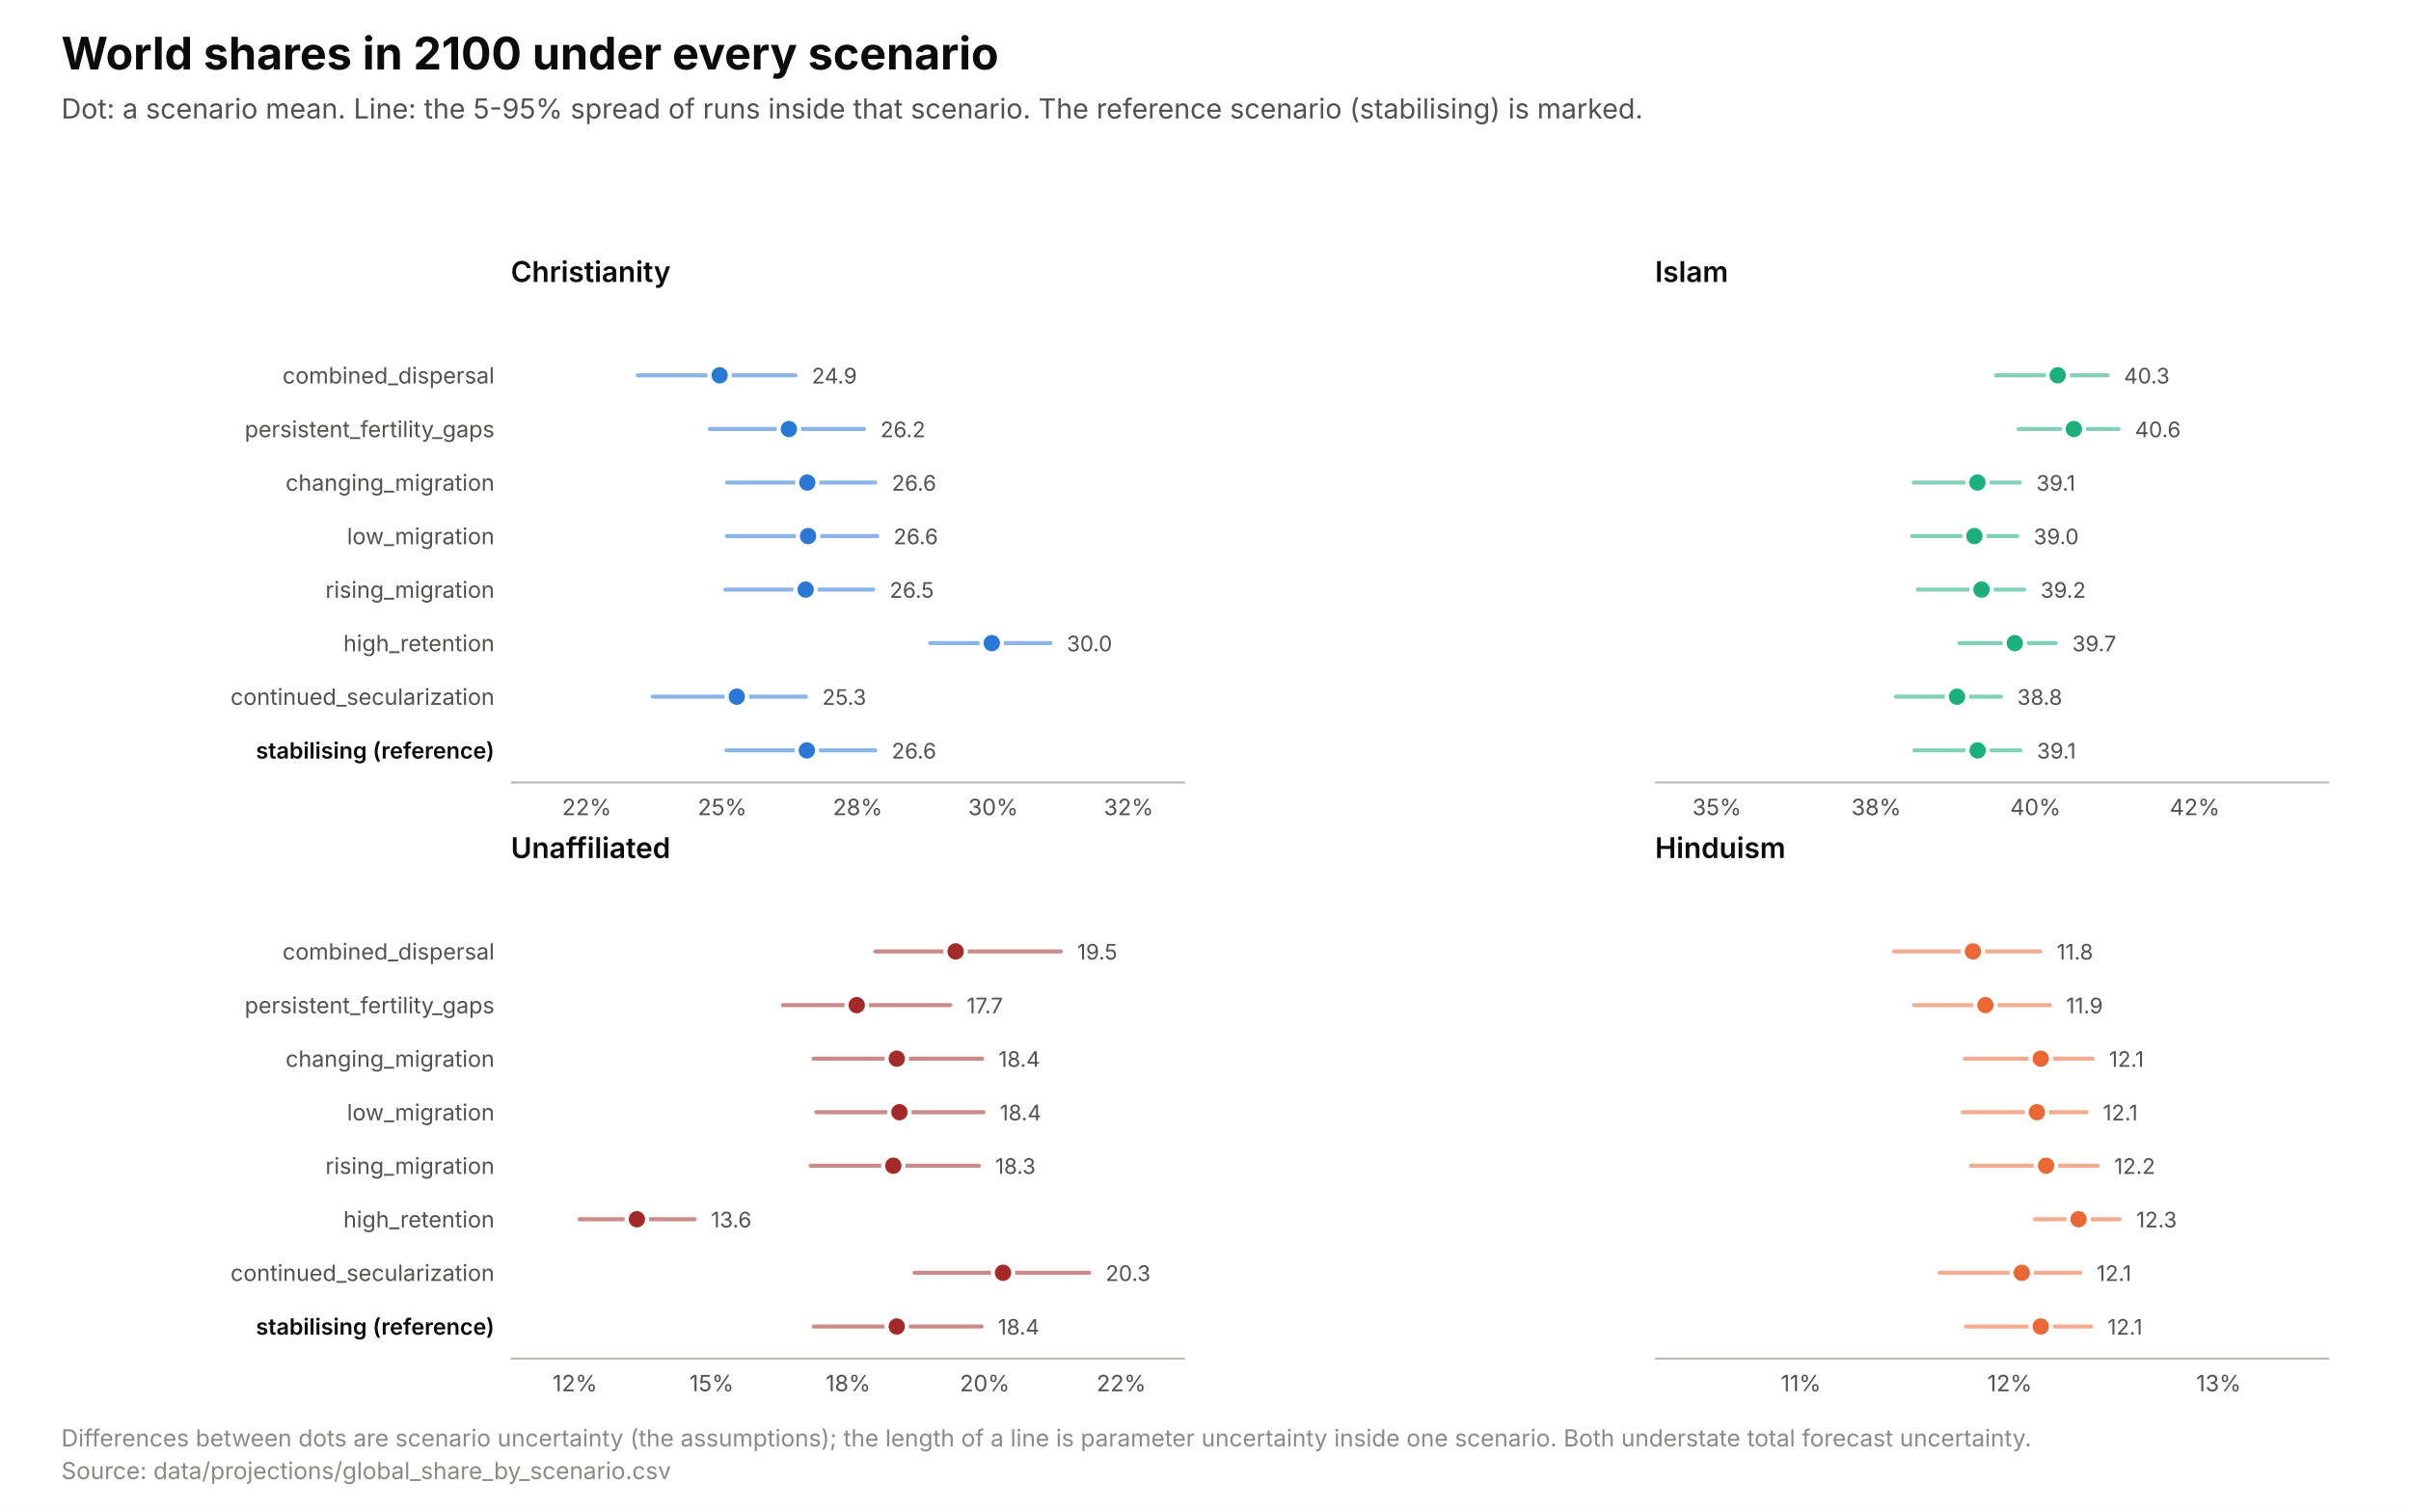
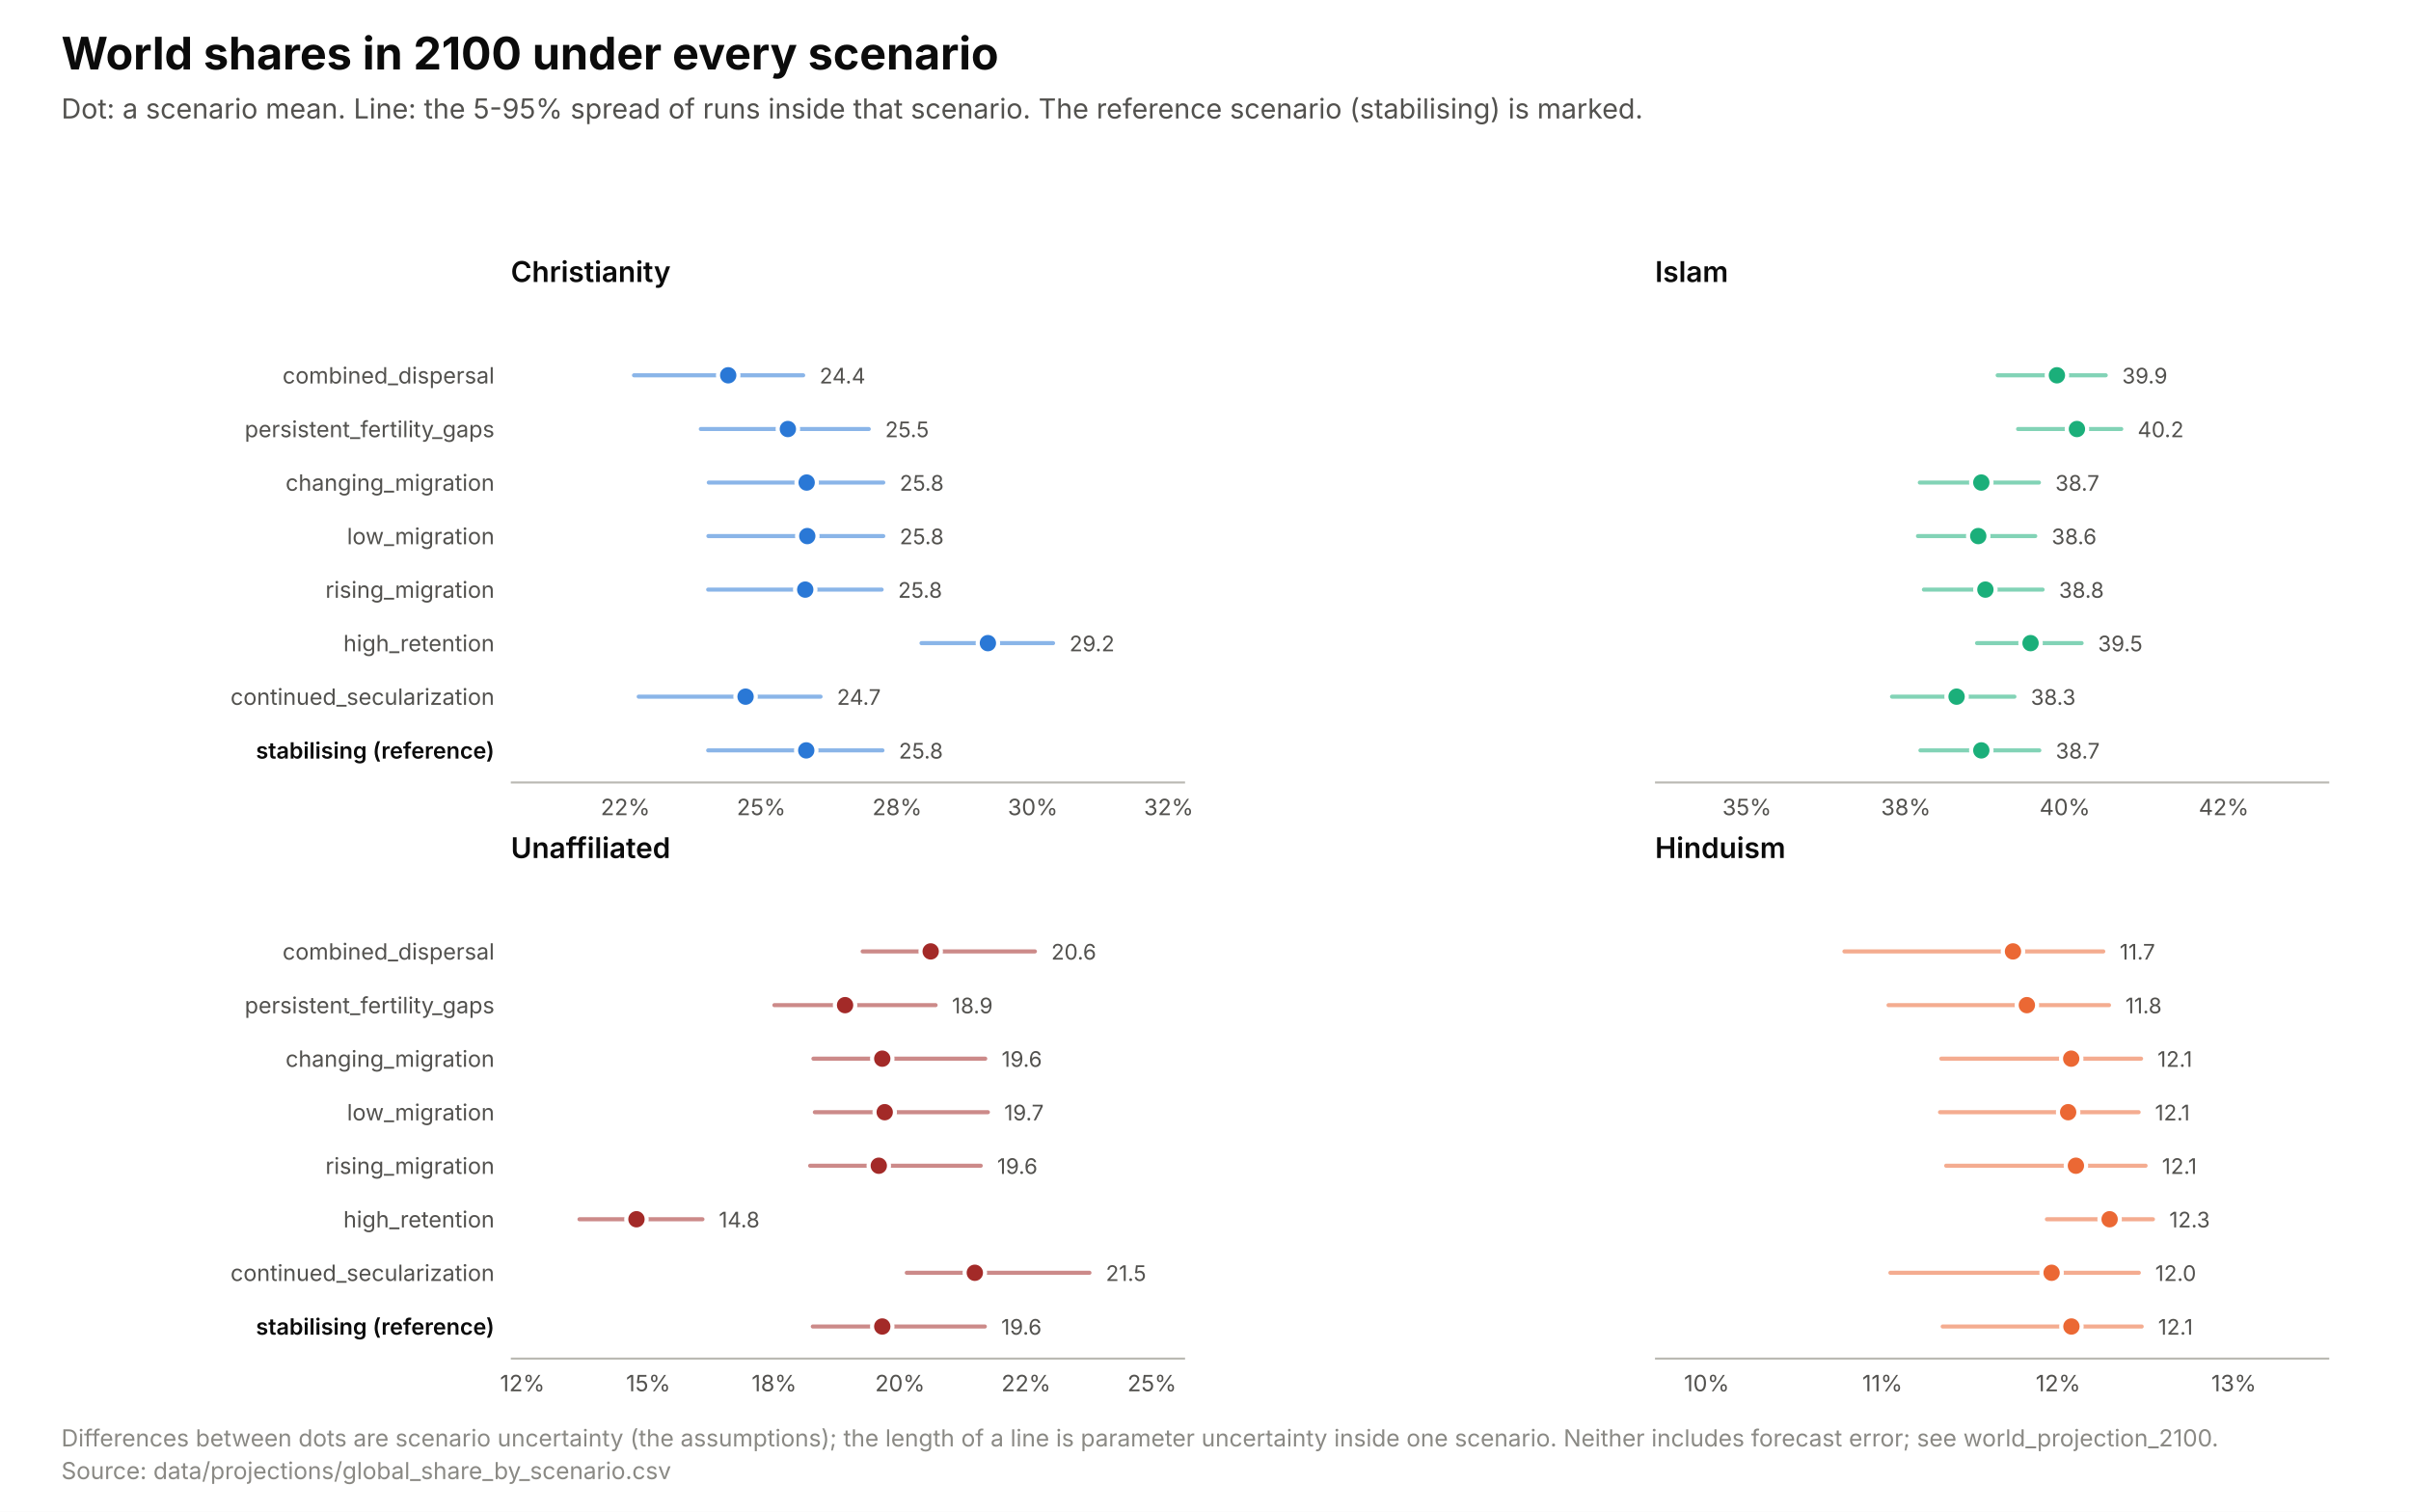
<svg xmlns="http://www.w3.org/2000/svg" viewBox="0 0 1180 740" role="img" font-family="system-ui,-apple-system,Segoe UI,sans-serif">
  <rect width="100%" height="100%" fill="#ffffff" />
  <text x="30" y="34" font-size="22" font-weight="700" fill="#0b0b0b">World shares in 2100 under every scenario</text>
  <text x="30" y="58" font-size="13.5" fill="#52514e">Dot: a scenario mean. Line: the 5-95% spread of runs inside that scenario. The reference scenario (stabilising) is marked.</text>
  <text x="250.0" y="138.0" font-size="14" fill="#0b0b0b" text-anchor="start" font-weight="600">Christianity</text>
-   <text x="287.2" y="399.0" font-size="11" fill="#52514e" text-anchor="middle">22%</text>
-   <text x="353.5" y="399.0" font-size="11" fill="#52514e" text-anchor="middle">25%</text>
-   <text x="419.8" y="399.0" font-size="11" fill="#52514e" text-anchor="middle">28%</text>
-   <text x="486.1" y="399.0" font-size="11" fill="#52514e" text-anchor="middle">30%</text>
-   <text x="552.4" y="399.0" font-size="11" fill="#52514e" text-anchor="middle">32%</text>
+   <text x="306.1" y="399.0" font-size="11" fill="#52514e" text-anchor="middle">22%</text>
+   <text x="372.6" y="399.0" font-size="11" fill="#52514e" text-anchor="middle">25%</text>
+   <text x="439.1" y="399.0" font-size="11" fill="#52514e" text-anchor="middle">28%</text>
+   <text x="505.5" y="399.0" font-size="11" fill="#52514e" text-anchor="middle">30%</text>
+   <text x="572.0" y="399.0" font-size="11" fill="#52514e" text-anchor="middle">32%</text>
  <line x1="250.0" y1="383.0" x2="580.0" y2="383.0" stroke="#b9b8b2" stroke-width="1" />
-   <line x1="355.5" y1="367.3" x2="428.4" y2="367.3" stroke="#2a78d6" stroke-width="2.0" stroke-linecap="round" opacity="0.55" />
-   <g>
-     <circle cx="394.9" cy="367.3" r="5" fill="#2a78d6" stroke="#ffffff" stroke-width="2" />
-     <circle cx="394.9" cy="367.3" r="12" fill="transparent" />
+   <line x1="346.6" y1="367.3" x2="431.9" y2="367.3" stroke="#2a78d6" stroke-width="2.0" stroke-linecap="round" opacity="0.55" />
+   <g>
+     <circle cx="394.6" cy="367.3" r="5" fill="#2a78d6" stroke="#ffffff" stroke-width="2" />
+     <circle cx="394.6" cy="367.3" r="12" fill="transparent" />
  </g>
  <text x="242.0" y="371.3" font-size="11" fill="#0b0b0b" text-anchor="end" font-weight="600">stabilising (reference)</text>
-   <text x="436.4" y="371.3" font-size="10.5" fill="#52514e" text-anchor="start">26.6</text>
-   <line x1="319.5" y1="341.0" x2="394.4" y2="341.0" stroke="#2a78d6" stroke-width="2.0" stroke-linecap="round" opacity="0.55" />
-   <g>
-     <circle cx="360.6" cy="341.0" r="5" fill="#2a78d6" stroke="#ffffff" stroke-width="2" />
-     <circle cx="360.6" cy="341.0" r="12" fill="transparent" />
+   <text x="439.9" y="371.3" font-size="10.5" fill="#52514e" text-anchor="start">25.8</text>
+   <line x1="312.6" y1="341.0" x2="401.6" y2="341.0" stroke="#2a78d6" stroke-width="2.0" stroke-linecap="round" opacity="0.55" />
+   <g>
+     <circle cx="364.9" cy="341.0" r="5" fill="#2a78d6" stroke="#ffffff" stroke-width="2" />
+     <circle cx="364.9" cy="341.0" r="12" fill="transparent" />
  </g>
  <text x="242.0" y="345.0" font-size="11" fill="#52514e" text-anchor="end">continued_secularization</text>
-   <text x="402.4" y="345.0" font-size="10.5" fill="#52514e" text-anchor="start">25.3</text>
-   <line x1="455.2" y1="314.8" x2="514.1" y2="314.8" stroke="#2a78d6" stroke-width="2.0" stroke-linecap="round" opacity="0.55" />
-   <g>
-     <circle cx="485.4" cy="314.8" r="5" fill="#2a78d6" stroke="#ffffff" stroke-width="2" />
-     <circle cx="485.4" cy="314.8" r="12" fill="transparent" />
+   <text x="409.6" y="345.0" font-size="10.5" fill="#52514e" text-anchor="start">24.7</text>
+   <line x1="451.0" y1="314.8" x2="515.4" y2="314.8" stroke="#2a78d6" stroke-width="2.0" stroke-linecap="round" opacity="0.55" />
+   <g>
+     <circle cx="483.5" cy="314.8" r="5" fill="#2a78d6" stroke="#ffffff" stroke-width="2" />
+     <circle cx="483.5" cy="314.8" r="12" fill="transparent" />
  </g>
  <text x="242.0" y="318.8" font-size="11" fill="#52514e" text-anchor="end">high_retention</text>
-   <text x="522.1" y="318.8" font-size="10.5" fill="#52514e" text-anchor="start">30.0</text>
-   <line x1="355.0" y1="288.6" x2="427.4" y2="288.6" stroke="#2a78d6" stroke-width="2.0" stroke-linecap="round" opacity="0.55" />
-   <g>
-     <circle cx="394.3" cy="288.6" r="5" fill="#2a78d6" stroke="#ffffff" stroke-width="2" />
-     <circle cx="394.3" cy="288.6" r="12" fill="transparent" />
+   <text x="523.4" y="318.8" font-size="10.5" fill="#52514e" text-anchor="start">29.2</text>
+   <line x1="346.6" y1="288.6" x2="431.5" y2="288.6" stroke="#2a78d6" stroke-width="2.0" stroke-linecap="round" opacity="0.55" />
+   <g>
+     <circle cx="394.1" cy="288.6" r="5" fill="#2a78d6" stroke="#ffffff" stroke-width="2" />
+     <circle cx="394.1" cy="288.6" r="12" fill="transparent" />
  </g>
  <text x="242.0" y="292.6" font-size="11" fill="#52514e" text-anchor="end">rising_migration</text>
-   <text x="435.4" y="292.6" font-size="10.5" fill="#52514e" text-anchor="start">26.5</text>
-   <line x1="355.8" y1="262.4" x2="429.3" y2="262.4" stroke="#2a78d6" stroke-width="2.0" stroke-linecap="round" opacity="0.55" />
-   <g>
-     <circle cx="395.5" cy="262.4" r="5" fill="#2a78d6" stroke="#ffffff" stroke-width="2" />
-     <circle cx="395.5" cy="262.4" r="12" fill="transparent" />
+   <text x="439.5" y="292.6" font-size="10.5" fill="#52514e" text-anchor="start">25.8</text>
+   <line x1="346.7" y1="262.4" x2="432.3" y2="262.4" stroke="#2a78d6" stroke-width="2.0" stroke-linecap="round" opacity="0.55" />
+   <g>
+     <circle cx="395.1" cy="262.4" r="5" fill="#2a78d6" stroke="#ffffff" stroke-width="2" />
+     <circle cx="395.1" cy="262.4" r="12" fill="transparent" />
  </g>
  <text x="242.0" y="266.4" font-size="11" fill="#52514e" text-anchor="end">low_migration</text>
-   <text x="437.3" y="266.4" font-size="10.5" fill="#52514e" text-anchor="start">26.6</text>
-   <line x1="355.9" y1="236.2" x2="428.4" y2="236.2" stroke="#2a78d6" stroke-width="2.0" stroke-linecap="round" opacity="0.55" />
-   <g>
-     <circle cx="395.1" cy="236.2" r="5" fill="#2a78d6" stroke="#ffffff" stroke-width="2" />
-     <circle cx="395.1" cy="236.2" r="12" fill="transparent" />
+   <text x="440.3" y="266.4" font-size="10.5" fill="#52514e" text-anchor="start">25.8</text>
+   <line x1="346.9" y1="236.2" x2="432.3" y2="236.2" stroke="#2a78d6" stroke-width="2.0" stroke-linecap="round" opacity="0.55" />
+   <g>
+     <circle cx="394.8" cy="236.2" r="5" fill="#2a78d6" stroke="#ffffff" stroke-width="2" />
+     <circle cx="394.8" cy="236.2" r="12" fill="transparent" />
  </g>
  <text x="242.0" y="240.2" font-size="11" fill="#52514e" text-anchor="end">changing_migration</text>
-   <text x="436.4" y="240.2" font-size="10.5" fill="#52514e" text-anchor="start">26.6</text>
-   <line x1="347.4" y1="210.0" x2="422.9" y2="210.0" stroke="#2a78d6" stroke-width="2.0" stroke-linecap="round" opacity="0.55" />
-   <g>
-     <circle cx="386.1" cy="210.0" r="5" fill="#2a78d6" stroke="#ffffff" stroke-width="2" />
-     <circle cx="386.1" cy="210.0" r="12" fill="transparent" />
+   <text x="440.3" y="240.2" font-size="10.5" fill="#52514e" text-anchor="start">25.8</text>
+   <line x1="343.0" y1="210.0" x2="425.2" y2="210.0" stroke="#2a78d6" stroke-width="2.0" stroke-linecap="round" opacity="0.55" />
+   <g>
+     <circle cx="385.6" cy="210.0" r="5" fill="#2a78d6" stroke="#ffffff" stroke-width="2" />
+     <circle cx="385.6" cy="210.0" r="12" fill="transparent" />
  </g>
  <text x="242.0" y="214.0" font-size="11" fill="#52514e" text-anchor="end">persistent_fertility_gaps</text>
-   <text x="430.9" y="214.0" font-size="10.5" fill="#52514e" text-anchor="start">26.2</text>
-   <line x1="312.2" y1="183.7" x2="389.3" y2="183.7" stroke="#2a78d6" stroke-width="2.0" stroke-linecap="round" opacity="0.55" />
-   <g>
-     <circle cx="352.2" cy="183.7" r="5" fill="#2a78d6" stroke="#ffffff" stroke-width="2" />
-     <circle cx="352.2" cy="183.7" r="12" fill="transparent" />
+   <text x="433.2" y="214.0" font-size="10.5" fill="#52514e" text-anchor="start">25.5</text>
+   <line x1="310.3" y1="183.7" x2="393.1" y2="183.7" stroke="#2a78d6" stroke-width="2.0" stroke-linecap="round" opacity="0.55" />
+   <g>
+     <circle cx="356.4" cy="183.7" r="5" fill="#2a78d6" stroke="#ffffff" stroke-width="2" />
+     <circle cx="356.4" cy="183.7" r="12" fill="transparent" />
  </g>
  <text x="242.0" y="187.7" font-size="11" fill="#52514e" text-anchor="end">combined_dispersal</text>
-   <text x="397.3" y="187.7" font-size="10.5" fill="#52514e" text-anchor="start">24.9</text>
+   <text x="401.1" y="187.7" font-size="10.5" fill="#52514e" text-anchor="start">24.4</text>
  <text x="810.0" y="138.0" font-size="14" fill="#0b0b0b" text-anchor="start" font-weight="600">Islam</text>
-   <text x="840.3" y="399.0" font-size="11" fill="#52514e" text-anchor="middle">35%</text>
-   <text x="918.3" y="399.0" font-size="11" fill="#52514e" text-anchor="middle">38%</text>
-   <text x="996.2" y="399.0" font-size="11" fill="#52514e" text-anchor="middle">40%</text>
-   <text x="1074.2" y="399.0" font-size="11" fill="#52514e" text-anchor="middle">42%</text>
+   <text x="855.0" y="399.0" font-size="11" fill="#52514e" text-anchor="middle">35%</text>
+   <text x="932.8" y="399.0" font-size="11" fill="#52514e" text-anchor="middle">38%</text>
+   <text x="1010.6" y="399.0" font-size="11" fill="#52514e" text-anchor="middle">40%</text>
+   <text x="1088.4" y="399.0" font-size="11" fill="#52514e" text-anchor="middle">42%</text>
  <line x1="810.0" y1="383.0" x2="1140.0" y2="383.0" stroke="#b9b8b2" stroke-width="1" />
-   <line x1="937.0" y1="367.3" x2="988.9" y2="367.3" stroke="#1baf7a" stroke-width="2.0" stroke-linecap="round" opacity="0.55" />
-   <g>
-     <circle cx="967.9" cy="367.3" r="5" fill="#1baf7a" stroke="#ffffff" stroke-width="2" />
-     <circle cx="967.9" cy="367.3" r="12" fill="transparent" />
-   </g>
-   <text x="996.9" y="371.3" font-size="10.5" fill="#52514e" text-anchor="start">39.1</text>
-   <line x1="927.9" y1="341.0" x2="979.3" y2="341.0" stroke="#1baf7a" stroke-width="2.0" stroke-linecap="round" opacity="0.55" />
-   <g>
-     <circle cx="957.8" cy="341.0" r="5" fill="#1baf7a" stroke="#ffffff" stroke-width="2" />
-     <circle cx="957.8" cy="341.0" r="12" fill="transparent" />
-   </g>
-   <text x="987.3" y="345.0" font-size="10.5" fill="#52514e" text-anchor="start">38.8</text>
-   <line x1="958.9" y1="314.8" x2="1006.2" y2="314.8" stroke="#1baf7a" stroke-width="2.0" stroke-linecap="round" opacity="0.55" />
-   <g>
-     <circle cx="986.1" cy="314.8" r="5" fill="#1baf7a" stroke="#ffffff" stroke-width="2" />
-     <circle cx="986.1" cy="314.8" r="12" fill="transparent" />
-   </g>
-   <text x="1014.2" y="318.8" font-size="10.5" fill="#52514e" text-anchor="start">39.7</text>
-   <line x1="938.6" y1="288.6" x2="990.7" y2="288.6" stroke="#1baf7a" stroke-width="2.0" stroke-linecap="round" opacity="0.55" />
-   <g>
-     <circle cx="969.8" cy="288.6" r="5" fill="#1baf7a" stroke="#ffffff" stroke-width="2" />
-     <circle cx="969.8" cy="288.6" r="12" fill="transparent" />
-   </g>
-   <text x="998.7" y="292.6" font-size="10.5" fill="#52514e" text-anchor="start">39.2</text>
-   <line x1="935.8" y1="262.4" x2="987.3" y2="262.4" stroke="#1baf7a" stroke-width="2.0" stroke-linecap="round" opacity="0.55" />
-   <g>
-     <circle cx="966.3" cy="262.4" r="5" fill="#1baf7a" stroke="#ffffff" stroke-width="2" />
-     <circle cx="966.3" cy="262.4" r="12" fill="transparent" />
-   </g>
-   <text x="995.3" y="266.4" font-size="10.5" fill="#52514e" text-anchor="start">39.0</text>
-   <line x1="936.6" y1="236.2" x2="988.6" y2="236.2" stroke="#1baf7a" stroke-width="2.0" stroke-linecap="round" opacity="0.55" />
-   <g>
-     <circle cx="967.8" cy="236.2" r="5" fill="#1baf7a" stroke="#ffffff" stroke-width="2" />
-     <circle cx="967.8" cy="236.2" r="12" fill="transparent" />
-   </g>
-   <text x="996.6" y="240.2" font-size="10.5" fill="#52514e" text-anchor="start">39.1</text>
-   <line x1="987.9" y1="210.0" x2="1036.9" y2="210.0" stroke="#1baf7a" stroke-width="2.0" stroke-linecap="round" opacity="0.55" />
-   <g>
-     <circle cx="1015.0" cy="210.0" r="5" fill="#1baf7a" stroke="#ffffff" stroke-width="2" />
-     <circle cx="1015.0" cy="210.0" r="12" fill="transparent" />
-   </g>
-   <text x="1044.9" y="214.0" font-size="10.5" fill="#52514e" text-anchor="start">40.6</text>
-   <line x1="976.9" y1="183.7" x2="1031.5" y2="183.7" stroke="#1baf7a" stroke-width="2.0" stroke-linecap="round" opacity="0.55" />
-   <g>
-     <circle cx="1007.1" cy="183.7" r="5" fill="#1baf7a" stroke="#ffffff" stroke-width="2" />
-     <circle cx="1007.1" cy="183.7" r="12" fill="transparent" />
-   </g>
-   <text x="1039.5" y="187.7" font-size="10.5" fill="#52514e" text-anchor="start">40.3</text>
+   <line x1="939.9" y1="367.3" x2="998.1" y2="367.3" stroke="#1baf7a" stroke-width="2.0" stroke-linecap="round" opacity="0.55" />
+   <g>
+     <circle cx="969.7" cy="367.3" r="5" fill="#1baf7a" stroke="#ffffff" stroke-width="2" />
+     <circle cx="969.7" cy="367.3" r="12" fill="transparent" />
+   </g>
+   <text x="1006.1" y="371.3" font-size="10.5" fill="#52514e" text-anchor="start">38.7</text>
+   <line x1="926.0" y1="341.0" x2="985.9" y2="341.0" stroke="#1baf7a" stroke-width="2.0" stroke-linecap="round" opacity="0.55" />
+   <g>
+     <circle cx="957.6" cy="341.0" r="5" fill="#1baf7a" stroke="#ffffff" stroke-width="2" />
+     <circle cx="957.6" cy="341.0" r="12" fill="transparent" />
+   </g>
+   <text x="993.9" y="345.0" font-size="10.5" fill="#52514e" text-anchor="start">38.3</text>
+   <line x1="967.6" y1="314.8" x2="1018.8" y2="314.8" stroke="#1baf7a" stroke-width="2.0" stroke-linecap="round" opacity="0.55" />
+   <g>
+     <circle cx="993.8" cy="314.8" r="5" fill="#1baf7a" stroke="#ffffff" stroke-width="2" />
+     <circle cx="993.8" cy="314.8" r="12" fill="transparent" />
+   </g>
+   <text x="1026.8" y="318.8" font-size="10.5" fill="#52514e" text-anchor="start">39.5</text>
+   <line x1="941.6" y1="288.6" x2="999.7" y2="288.6" stroke="#1baf7a" stroke-width="2.0" stroke-linecap="round" opacity="0.55" />
+   <g>
+     <circle cx="971.7" cy="288.6" r="5" fill="#1baf7a" stroke="#ffffff" stroke-width="2" />
+     <circle cx="971.7" cy="288.6" r="12" fill="transparent" />
+   </g>
+   <text x="1007.7" y="292.6" font-size="10.5" fill="#52514e" text-anchor="start">38.8</text>
+   <line x1="938.7" y1="262.4" x2="996.1" y2="262.4" stroke="#1baf7a" stroke-width="2.0" stroke-linecap="round" opacity="0.55" />
+   <g>
+     <circle cx="968.2" cy="262.4" r="5" fill="#1baf7a" stroke="#ffffff" stroke-width="2" />
+     <circle cx="968.2" cy="262.4" r="12" fill="transparent" />
+   </g>
+   <text x="1004.1" y="266.4" font-size="10.5" fill="#52514e" text-anchor="start">38.6</text>
+   <line x1="939.6" y1="236.2" x2="997.9" y2="236.2" stroke="#1baf7a" stroke-width="2.0" stroke-linecap="round" opacity="0.55" />
+   <g>
+     <circle cx="969.7" cy="236.2" r="5" fill="#1baf7a" stroke="#ffffff" stroke-width="2" />
+     <circle cx="969.7" cy="236.2" r="12" fill="transparent" />
+   </g>
+   <text x="1005.9" y="240.2" font-size="10.5" fill="#52514e" text-anchor="start">38.7</text>
+   <line x1="987.7" y1="210.0" x2="1038.2" y2="210.0" stroke="#1baf7a" stroke-width="2.0" stroke-linecap="round" opacity="0.55" />
+   <g>
+     <circle cx="1016.5" cy="210.0" r="5" fill="#1baf7a" stroke="#ffffff" stroke-width="2" />
+     <circle cx="1016.5" cy="210.0" r="12" fill="transparent" />
+   </g>
+   <text x="1046.2" y="214.0" font-size="10.5" fill="#52514e" text-anchor="start">40.2</text>
+   <line x1="977.7" y1="183.7" x2="1030.6" y2="183.7" stroke="#1baf7a" stroke-width="2.0" stroke-linecap="round" opacity="0.55" />
+   <g>
+     <circle cx="1006.7" cy="183.7" r="5" fill="#1baf7a" stroke="#ffffff" stroke-width="2" />
+     <circle cx="1006.7" cy="183.7" r="12" fill="transparent" />
+   </g>
+   <text x="1038.6" y="187.7" font-size="10.5" fill="#52514e" text-anchor="start">39.9</text>
  <text x="250.0" y="420.0" font-size="14" fill="#0b0b0b" text-anchor="start" font-weight="600">Unaffiliated</text>
-   <text x="281.4" y="681.0" font-size="11" fill="#52514e" text-anchor="middle">12%</text>
-   <text x="348.3" y="681.0" font-size="11" fill="#52514e" text-anchor="middle">15%</text>
-   <text x="415.1" y="681.0" font-size="11" fill="#52514e" text-anchor="middle">18%</text>
-   <text x="482.0" y="681.0" font-size="11" fill="#52514e" text-anchor="middle">20%</text>
-   <text x="548.8" y="681.0" font-size="11" fill="#52514e" text-anchor="middle">22%</text>
+   <text x="255.7" y="681.0" font-size="11" fill="#52514e" text-anchor="middle">12%</text>
+   <text x="317.3" y="681.0" font-size="11" fill="#52514e" text-anchor="middle">15%</text>
+   <text x="378.9" y="681.0" font-size="11" fill="#52514e" text-anchor="middle">18%</text>
+   <text x="440.5" y="681.0" font-size="11" fill="#52514e" text-anchor="middle">20%</text>
+   <text x="502.2" y="681.0" font-size="11" fill="#52514e" text-anchor="middle">22%</text>
+   <text x="563.8" y="681.0" font-size="11" fill="#52514e" text-anchor="middle">25%</text>
  <line x1="250.0" y1="665.0" x2="580.0" y2="665.0" stroke="#b9b8b2" stroke-width="1" />
-   <line x1="398.3" y1="649.3" x2="480.4" y2="649.3" stroke="#a32a28" stroke-width="2.0" stroke-linecap="round" opacity="0.55" />
-   <g>
-     <circle cx="438.9" cy="649.3" r="5" fill="#a32a28" stroke="#ffffff" stroke-width="2" />
-     <circle cx="438.9" cy="649.3" r="12" fill="transparent" />
+   <line x1="397.8" y1="649.3" x2="482.0" y2="649.3" stroke="#a32a28" stroke-width="2.0" stroke-linecap="round" opacity="0.55" />
+   <g>
+     <circle cx="431.8" cy="649.3" r="5" fill="#a32a28" stroke="#ffffff" stroke-width="2" />
+     <circle cx="431.8" cy="649.3" r="12" fill="transparent" />
  </g>
  <text x="242.0" y="653.3" font-size="11" fill="#0b0b0b" text-anchor="end" font-weight="600">stabilising (reference)</text>
-   <text x="488.4" y="653.3" font-size="10.5" fill="#52514e" text-anchor="start">18.4</text>
-   <line x1="447.6" y1="623.0" x2="533.1" y2="623.0" stroke="#a32a28" stroke-width="2.0" stroke-linecap="round" opacity="0.55" />
-   <g>
-     <circle cx="490.9" cy="623.0" r="5" fill="#a32a28" stroke="#ffffff" stroke-width="2" />
-     <circle cx="490.9" cy="623.0" r="12" fill="transparent" />
+   <text x="490.0" y="653.3" font-size="10.5" fill="#52514e" text-anchor="start">19.6</text>
+   <line x1="443.8" y1="623.0" x2="533.2" y2="623.0" stroke="#a32a28" stroke-width="2.0" stroke-linecap="round" opacity="0.55" />
+   <g>
+     <circle cx="477.1" cy="623.0" r="5" fill="#a32a28" stroke="#ffffff" stroke-width="2" />
+     <circle cx="477.1" cy="623.0" r="12" fill="transparent" />
  </g>
  <text x="242.0" y="627.0" font-size="11" fill="#52514e" text-anchor="end">continued_secularization</text>
-   <text x="541.1" y="627.0" font-size="10.5" fill="#52514e" text-anchor="start">20.3</text>
-   <line x1="283.7" y1="596.8" x2="340.0" y2="596.8" stroke="#a32a28" stroke-width="2.0" stroke-linecap="round" opacity="0.55" />
-   <g>
-     <circle cx="311.7" cy="596.8" r="5" fill="#a32a28" stroke="#ffffff" stroke-width="2" />
-     <circle cx="311.7" cy="596.8" r="12" fill="transparent" />
+   <text x="541.2" y="627.0" font-size="10.5" fill="#52514e" text-anchor="start">21.5</text>
+   <line x1="283.6" y1="596.8" x2="343.8" y2="596.8" stroke="#a32a28" stroke-width="2.0" stroke-linecap="round" opacity="0.55" />
+   <g>
+     <circle cx="311.5" cy="596.8" r="5" fill="#a32a28" stroke="#ffffff" stroke-width="2" />
+     <circle cx="311.5" cy="596.8" r="12" fill="transparent" />
  </g>
  <text x="242.0" y="600.8" font-size="11" fill="#52514e" text-anchor="end">high_retention</text>
-   <text x="348.0" y="600.8" font-size="10.5" fill="#52514e" text-anchor="start">13.6</text>
-   <line x1="396.8" y1="570.6" x2="479.1" y2="570.6" stroke="#a32a28" stroke-width="2.0" stroke-linecap="round" opacity="0.55" />
-   <g>
-     <circle cx="437.2" cy="570.6" r="5" fill="#a32a28" stroke="#ffffff" stroke-width="2" />
-     <circle cx="437.2" cy="570.6" r="12" fill="transparent" />
+   <text x="351.8" y="600.8" font-size="10.5" fill="#52514e" text-anchor="start">14.8</text>
+   <line x1="396.5" y1="570.6" x2="480.0" y2="570.6" stroke="#a32a28" stroke-width="2.0" stroke-linecap="round" opacity="0.55" />
+   <g>
+     <circle cx="430.1" cy="570.6" r="5" fill="#a32a28" stroke="#ffffff" stroke-width="2" />
+     <circle cx="430.1" cy="570.6" r="12" fill="transparent" />
  </g>
  <text x="242.0" y="574.6" font-size="11" fill="#52514e" text-anchor="end">rising_migration</text>
-   <text x="487.1" y="574.6" font-size="10.5" fill="#52514e" text-anchor="start">18.3</text>
-   <line x1="399.5" y1="544.4" x2="481.3" y2="544.4" stroke="#a32a28" stroke-width="2.0" stroke-linecap="round" opacity="0.55" />
-   <g>
-     <circle cx="440.2" cy="544.4" r="5" fill="#a32a28" stroke="#ffffff" stroke-width="2" />
-     <circle cx="440.2" cy="544.4" r="12" fill="transparent" />
+   <text x="488.0" y="574.6" font-size="10.5" fill="#52514e" text-anchor="start">19.6</text>
+   <line x1="398.8" y1="544.4" x2="483.5" y2="544.4" stroke="#a32a28" stroke-width="2.0" stroke-linecap="round" opacity="0.55" />
+   <g>
+     <circle cx="433.0" cy="544.4" r="5" fill="#a32a28" stroke="#ffffff" stroke-width="2" />
+     <circle cx="433.0" cy="544.4" r="12" fill="transparent" />
  </g>
  <text x="242.0" y="548.4" font-size="11" fill="#52514e" text-anchor="end">low_migration</text>
-   <text x="489.3" y="548.4" font-size="10.5" fill="#52514e" text-anchor="start">18.4</text>
-   <line x1="398.2" y1="518.2" x2="480.7" y2="518.2" stroke="#a32a28" stroke-width="2.0" stroke-linecap="round" opacity="0.55" />
-   <g>
-     <circle cx="438.9" cy="518.2" r="5" fill="#a32a28" stroke="#ffffff" stroke-width="2" />
-     <circle cx="438.9" cy="518.2" r="12" fill="transparent" />
+   <text x="491.5" y="548.4" font-size="10.5" fill="#52514e" text-anchor="start">19.7</text>
+   <line x1="398.1" y1="518.2" x2="482.2" y2="518.2" stroke="#a32a28" stroke-width="2.0" stroke-linecap="round" opacity="0.55" />
+   <g>
+     <circle cx="431.8" cy="518.2" r="5" fill="#a32a28" stroke="#ffffff" stroke-width="2" />
+     <circle cx="431.8" cy="518.2" r="12" fill="transparent" />
  </g>
  <text x="242.0" y="522.2" font-size="11" fill="#52514e" text-anchor="end">changing_migration</text>
-   <text x="488.7" y="522.2" font-size="10.5" fill="#52514e" text-anchor="start">18.4</text>
-   <line x1="383.2" y1="492.0" x2="465.1" y2="492.0" stroke="#a32a28" stroke-width="2.0" stroke-linecap="round" opacity="0.55" />
-   <g>
-     <circle cx="419.3" cy="492.0" r="5" fill="#a32a28" stroke="#ffffff" stroke-width="2" />
-     <circle cx="419.3" cy="492.0" r="12" fill="transparent" />
+   <text x="490.2" y="522.2" font-size="10.5" fill="#52514e" text-anchor="start">19.6</text>
+   <line x1="379.0" y1="492.0" x2="457.9" y2="492.0" stroke="#a32a28" stroke-width="2.0" stroke-linecap="round" opacity="0.55" />
+   <g>
+     <circle cx="413.6" cy="492.0" r="5" fill="#a32a28" stroke="#ffffff" stroke-width="2" />
+     <circle cx="413.6" cy="492.0" r="12" fill="transparent" />
  </g>
  <text x="242.0" y="496.0" font-size="11" fill="#52514e" text-anchor="end">persistent_fertility_gaps</text>
-   <text x="473.1" y="496.0" font-size="10.5" fill="#52514e" text-anchor="start">17.7</text>
-   <line x1="428.4" y1="465.7" x2="519.2" y2="465.7" stroke="#a32a28" stroke-width="2.0" stroke-linecap="round" opacity="0.55" />
-   <g>
-     <circle cx="467.7" cy="465.7" r="5" fill="#a32a28" stroke="#ffffff" stroke-width="2" />
-     <circle cx="467.7" cy="465.7" r="12" fill="transparent" />
+   <text x="465.9" y="496.0" font-size="10.5" fill="#52514e" text-anchor="start">18.9</text>
+   <line x1="422.2" y1="465.7" x2="506.5" y2="465.7" stroke="#a32a28" stroke-width="2.0" stroke-linecap="round" opacity="0.55" />
+   <g>
+     <circle cx="455.5" cy="465.7" r="5" fill="#a32a28" stroke="#ffffff" stroke-width="2" />
+     <circle cx="455.5" cy="465.7" r="12" fill="transparent" />
  </g>
  <text x="242.0" y="469.7" font-size="11" fill="#52514e" text-anchor="end">combined_dispersal</text>
-   <text x="527.2" y="469.7" font-size="10.5" fill="#52514e" text-anchor="start">19.5</text>
+   <text x="514.5" y="469.7" font-size="10.5" fill="#52514e" text-anchor="start">20.6</text>
  <text x="810.0" y="420.0" font-size="14" fill="#0b0b0b" text-anchor="start" font-weight="600">Hinduism</text>
-   <text x="881.4" y="681.0" font-size="11" fill="#52514e" text-anchor="middle">11%</text>
-   <text x="983.6" y="681.0" font-size="11" fill="#52514e" text-anchor="middle">12%</text>
-   <text x="1085.9" y="681.0" font-size="11" fill="#52514e" text-anchor="middle">13%</text>
+   <text x="835.3" y="681.0" font-size="11" fill="#52514e" text-anchor="middle">10%</text>
+   <text x="921.3" y="681.0" font-size="11" fill="#52514e" text-anchor="middle">11%</text>
+   <text x="1007.3" y="681.0" font-size="11" fill="#52514e" text-anchor="middle">12%</text>
+   <text x="1093.3" y="681.0" font-size="11" fill="#52514e" text-anchor="middle">13%</text>
  <line x1="810.0" y1="665.0" x2="1140.0" y2="665.0" stroke="#b9b8b2" stroke-width="1" />
-   <line x1="962.2" y1="649.3" x2="1023.5" y2="649.3" stroke="#eb6834" stroke-width="2.0" stroke-linecap="round" opacity="0.55" />
-   <g>
-     <circle cx="998.8" cy="649.3" r="5" fill="#eb6834" stroke="#ffffff" stroke-width="2" />
-     <circle cx="998.8" cy="649.3" r="12" fill="transparent" />
-   </g>
-   <text x="1031.5" y="653.3" font-size="10.5" fill="#52514e" text-anchor="start">12.1</text>
-   <line x1="949.3" y1="623.0" x2="1018.1" y2="623.0" stroke="#eb6834" stroke-width="2.0" stroke-linecap="round" opacity="0.55" />
-   <g>
-     <circle cx="989.5" cy="623.0" r="5" fill="#eb6834" stroke="#ffffff" stroke-width="2" />
-     <circle cx="989.5" cy="623.0" r="12" fill="transparent" />
-   </g>
-   <text x="1026.1" y="627.0" font-size="10.5" fill="#52514e" text-anchor="start">12.1</text>
-   <line x1="996.0" y1="596.8" x2="1037.5" y2="596.8" stroke="#eb6834" stroke-width="2.0" stroke-linecap="round" opacity="0.55" />
-   <g>
-     <circle cx="1017.3" cy="596.8" r="5" fill="#eb6834" stroke="#ffffff" stroke-width="2" />
-     <circle cx="1017.3" cy="596.8" r="12" fill="transparent" />
-   </g>
-   <text x="1045.5" y="600.8" font-size="10.5" fill="#52514e" text-anchor="start">12.3</text>
-   <line x1="964.6" y1="570.6" x2="1026.7" y2="570.6" stroke="#eb6834" stroke-width="2.0" stroke-linecap="round" opacity="0.55" />
-   <g>
-     <circle cx="1001.4" cy="570.6" r="5" fill="#eb6834" stroke="#ffffff" stroke-width="2" />
-     <circle cx="1001.4" cy="570.6" r="12" fill="transparent" />
-   </g>
-   <text x="1034.7" y="574.6" font-size="10.5" fill="#52514e" text-anchor="start">12.2</text>
-   <line x1="960.6" y1="544.4" x2="1021.2" y2="544.4" stroke="#eb6834" stroke-width="2.0" stroke-linecap="round" opacity="0.55" />
-   <g>
-     <circle cx="996.9" cy="544.4" r="5" fill="#eb6834" stroke="#ffffff" stroke-width="2" />
-     <circle cx="996.9" cy="544.4" r="12" fill="transparent" />
-   </g>
-   <text x="1029.2" y="548.4" font-size="10.5" fill="#52514e" text-anchor="start">12.1</text>
-   <line x1="961.6" y1="518.2" x2="1024.2" y2="518.2" stroke="#eb6834" stroke-width="2.0" stroke-linecap="round" opacity="0.55" />
-   <g>
-     <circle cx="998.8" cy="518.2" r="5" fill="#eb6834" stroke="#ffffff" stroke-width="2" />
-     <circle cx="998.8" cy="518.2" r="12" fill="transparent" />
-   </g>
-   <text x="1032.2" y="522.2" font-size="10.5" fill="#52514e" text-anchor="start">12.1</text>
-   <line x1="936.7" y1="492.0" x2="1003.2" y2="492.0" stroke="#eb6834" stroke-width="2.0" stroke-linecap="round" opacity="0.55" />
-   <g>
-     <circle cx="971.7" cy="492.0" r="5" fill="#eb6834" stroke="#ffffff" stroke-width="2" />
-     <circle cx="971.7" cy="492.0" r="12" fill="transparent" />
-   </g>
-   <text x="1011.2" y="496.0" font-size="10.5" fill="#52514e" text-anchor="start">11.9</text>
-   <line x1="927.0" y1="465.7" x2="998.6" y2="465.7" stroke="#eb6834" stroke-width="2.0" stroke-linecap="round" opacity="0.55" />
-   <g>
-     <circle cx="965.6" cy="465.7" r="5" fill="#eb6834" stroke="#ffffff" stroke-width="2" />
-     <circle cx="965.6" cy="465.7" r="12" fill="transparent" />
-   </g>
-   <text x="1006.6" y="469.7" font-size="10.5" fill="#52514e" text-anchor="start">11.8</text>
-   <text x="30.0" y="708.0" font-size="11.5" fill="#8a8984" text-anchor="start">Differences between dots are scenario uncertainty (the assumptions); the length of a line is parameter uncertainty inside one scenario. Both understate total forecast uncertainty.</text>
+   <line x1="950.8" y1="649.3" x2="1048.2" y2="649.3" stroke="#eb6834" stroke-width="2.0" stroke-linecap="round" opacity="0.55" />
+   <g>
+     <circle cx="1013.8" cy="649.3" r="5" fill="#eb6834" stroke="#ffffff" stroke-width="2" />
+     <circle cx="1013.8" cy="649.3" r="12" fill="transparent" />
+   </g>
+   <text x="1056.2" y="653.3" font-size="10.5" fill="#52514e" text-anchor="start">12.1</text>
+   <line x1="925.2" y1="623.0" x2="1046.8" y2="623.0" stroke="#eb6834" stroke-width="2.0" stroke-linecap="round" opacity="0.55" />
+   <g>
+     <circle cx="1004.1" cy="623.0" r="5" fill="#eb6834" stroke="#ffffff" stroke-width="2" />
+     <circle cx="1004.1" cy="623.0" r="12" fill="transparent" />
+   </g>
+   <text x="1054.8" y="627.0" font-size="10.5" fill="#52514e" text-anchor="start">12.0</text>
+   <line x1="1001.8" y1="596.8" x2="1053.7" y2="596.8" stroke="#eb6834" stroke-width="2.0" stroke-linecap="round" opacity="0.55" />
+   <g>
+     <circle cx="1032.5" cy="596.8" r="5" fill="#eb6834" stroke="#ffffff" stroke-width="2" />
+     <circle cx="1032.5" cy="596.8" r="12" fill="transparent" />
+   </g>
+   <text x="1061.7" y="600.8" font-size="10.5" fill="#52514e" text-anchor="start">12.3</text>
+   <line x1="952.5" y1="570.6" x2="1050.1" y2="570.6" stroke="#eb6834" stroke-width="2.0" stroke-linecap="round" opacity="0.55" />
+   <g>
+     <circle cx="1016.0" cy="570.6" r="5" fill="#eb6834" stroke="#ffffff" stroke-width="2" />
+     <circle cx="1016.0" cy="570.6" r="12" fill="transparent" />
+   </g>
+   <text x="1058.1" y="574.6" font-size="10.5" fill="#52514e" text-anchor="start">12.1</text>
+   <line x1="949.5" y1="544.4" x2="1046.7" y2="544.4" stroke="#eb6834" stroke-width="2.0" stroke-linecap="round" opacity="0.55" />
+   <g>
+     <circle cx="1012.2" cy="544.4" r="5" fill="#eb6834" stroke="#ffffff" stroke-width="2" />
+     <circle cx="1012.2" cy="544.4" r="12" fill="transparent" />
+   </g>
+   <text x="1054.7" y="548.4" font-size="10.5" fill="#52514e" text-anchor="start">12.1</text>
+   <line x1="950.1" y1="518.2" x2="1047.9" y2="518.2" stroke="#eb6834" stroke-width="2.0" stroke-linecap="round" opacity="0.55" />
+   <g>
+     <circle cx="1013.7" cy="518.2" r="5" fill="#eb6834" stroke="#ffffff" stroke-width="2" />
+     <circle cx="1013.7" cy="518.2" r="12" fill="transparent" />
+   </g>
+   <text x="1055.9" y="522.2" font-size="10.5" fill="#52514e" text-anchor="start">12.1</text>
+   <line x1="924.3" y1="492.0" x2="1032.2" y2="492.0" stroke="#eb6834" stroke-width="2.0" stroke-linecap="round" opacity="0.55" />
+   <g>
+     <circle cx="992.0" cy="492.0" r="5" fill="#eb6834" stroke="#ffffff" stroke-width="2" />
+     <circle cx="992.0" cy="492.0" r="12" fill="transparent" />
+   </g>
+   <text x="1040.2" y="496.0" font-size="10.5" fill="#52514e" text-anchor="start">11.8</text>
+   <line x1="902.7" y1="465.7" x2="1029.4" y2="465.7" stroke="#eb6834" stroke-width="2.0" stroke-linecap="round" opacity="0.55" />
+   <g>
+     <circle cx="985.2" cy="465.7" r="5" fill="#eb6834" stroke="#ffffff" stroke-width="2" />
+     <circle cx="985.2" cy="465.7" r="12" fill="transparent" />
+   </g>
+   <text x="1037.4" y="469.7" font-size="10.5" fill="#52514e" text-anchor="start">11.7</text>
+   <text x="30.0" y="708.0" font-size="11.5" fill="#8a8984" text-anchor="start">Differences between dots are scenario uncertainty (the assumptions); the length of a line is parameter uncertainty inside one scenario. Neither includes forecast error; see world_projection_2100.</text>
  <text x="30.0" y="724.0" font-size="11.5" fill="#8a8984" text-anchor="start">Source: data/projections/global_share_by_scenario.csv</text>
</svg>
